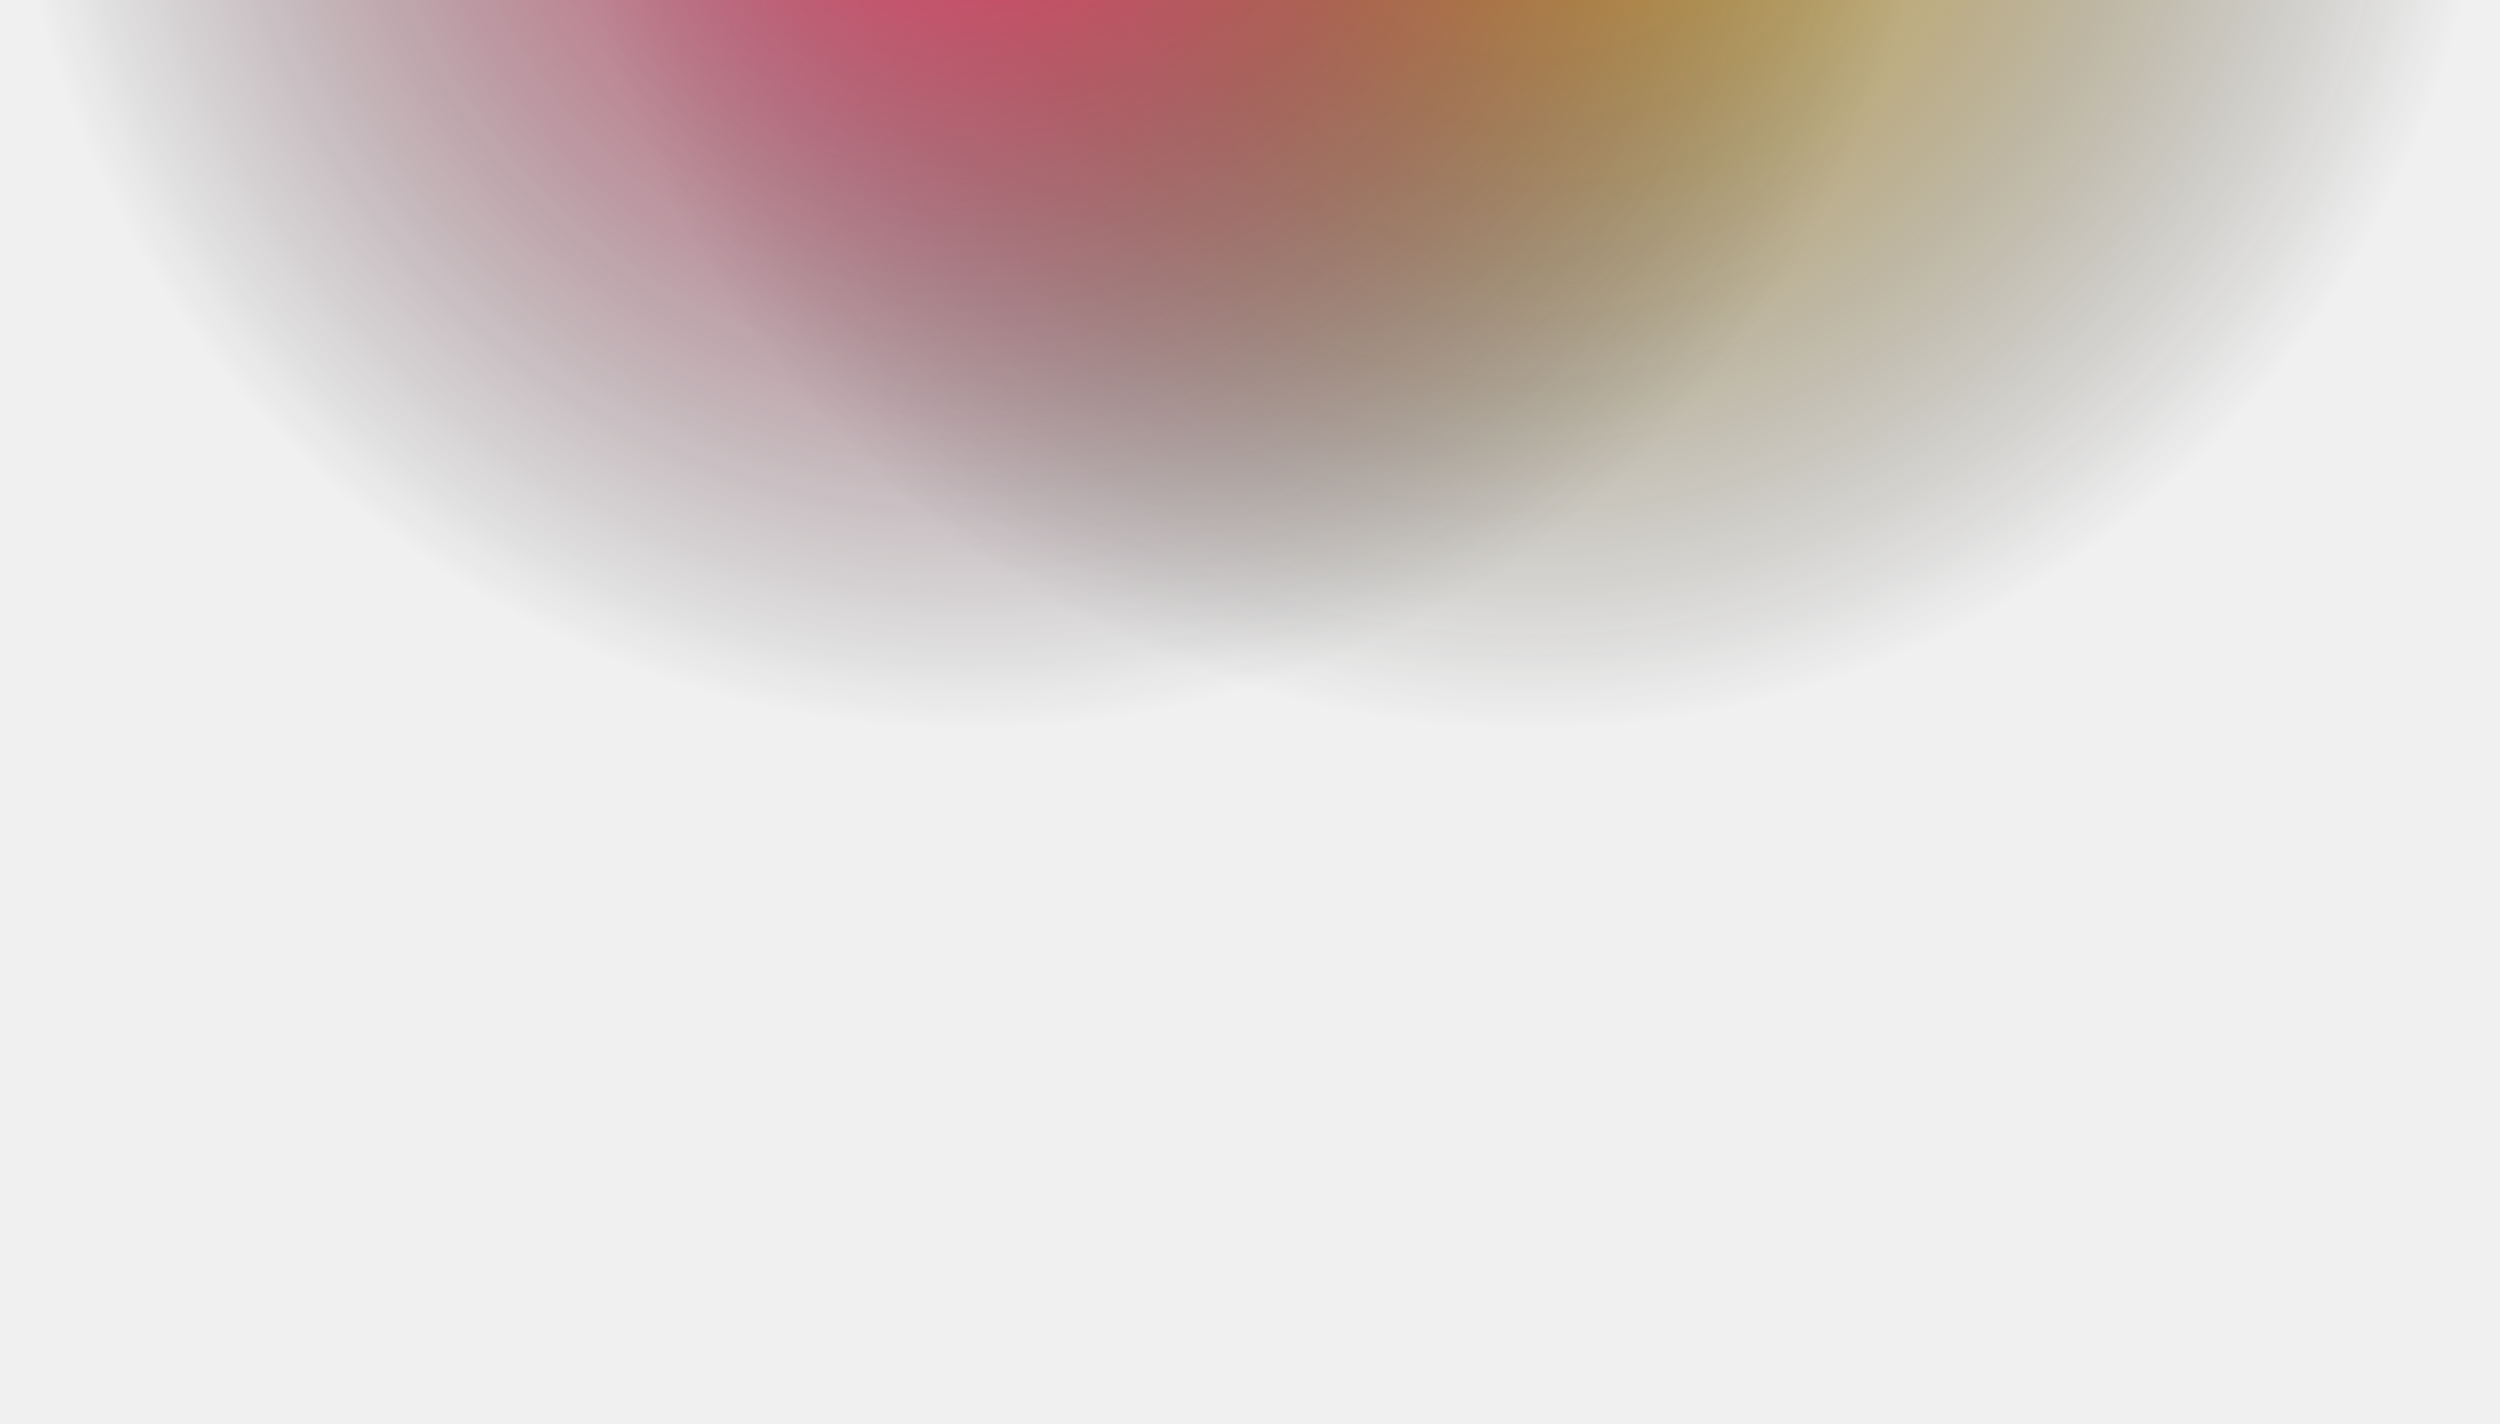
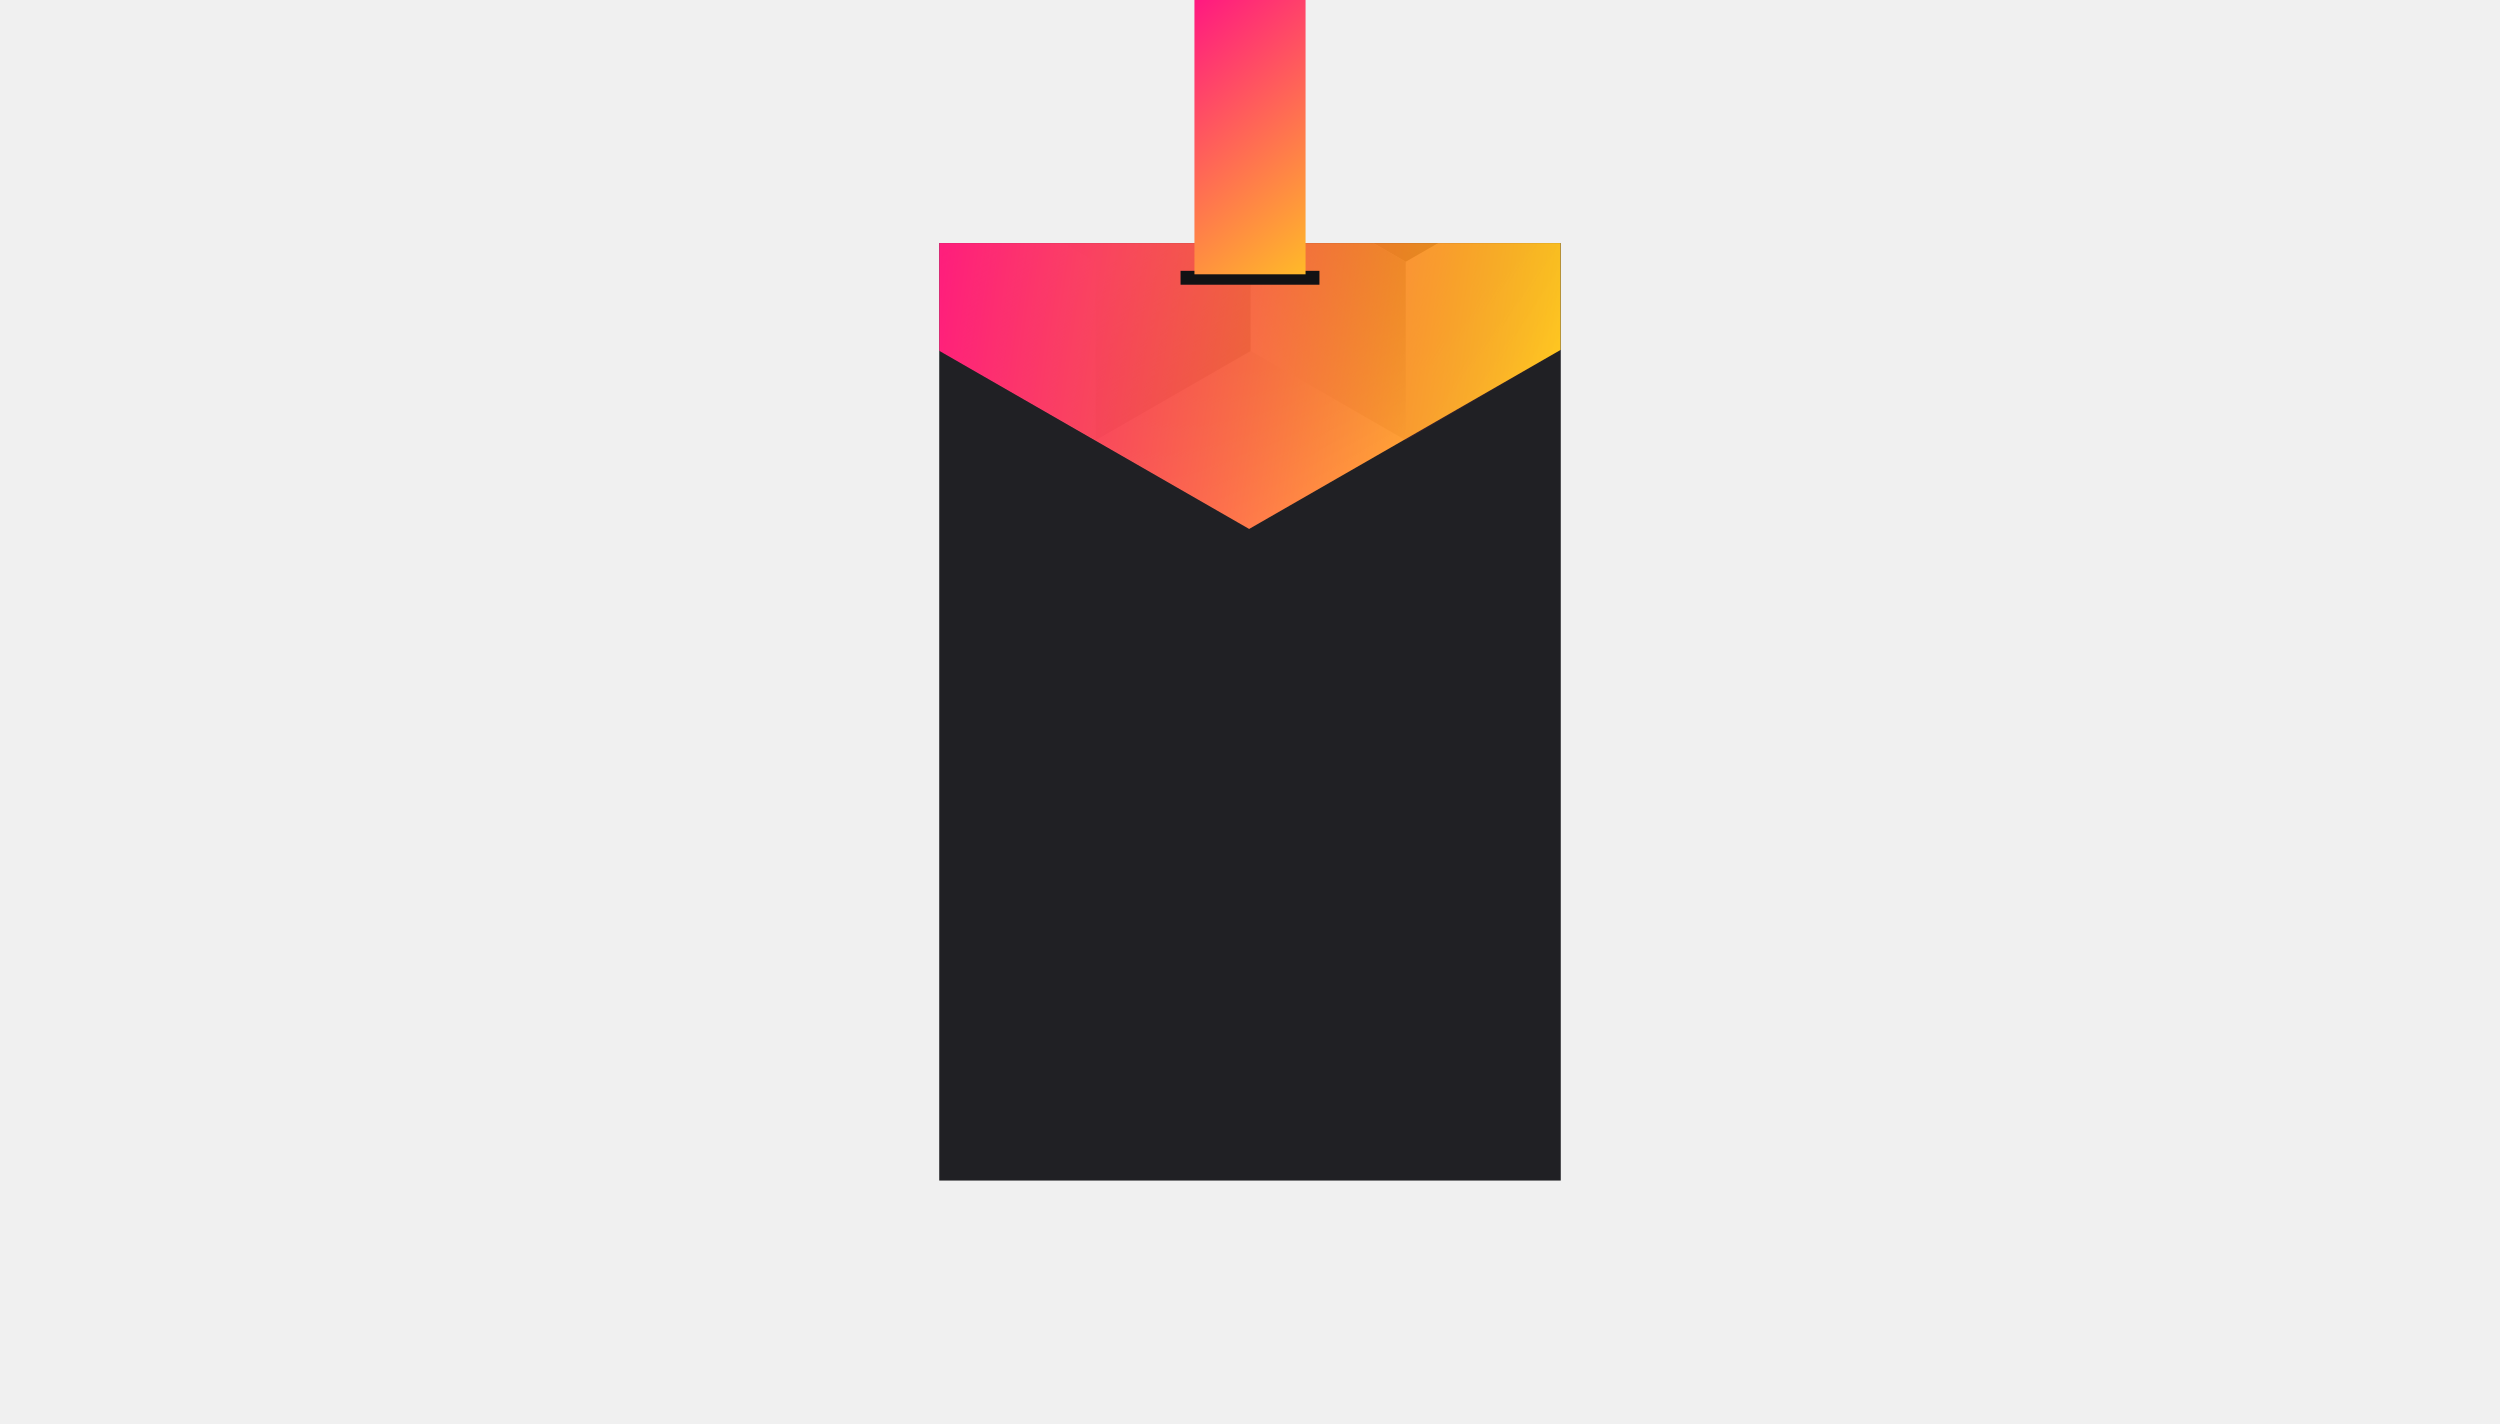
<svg xmlns="http://www.w3.org/2000/svg" width="1440" height="820" viewBox="0 0 1440 820" fill="none">
  <g clip-path="url(#clip0_)">
-     <circle cx="881" cy="-137" r="559" transform="rotate(-180 881 -137)" fill="url(#paint0_radial_)" />
-     <circle cx="559" cy="-137" r="559" transform="rotate(-180 559 -137)" fill="url(#paint1_radial_)" />
+     <rect x="541" y="140" width="358" height="540" fill="#202024" />
+     <mask id="mask0_" style="mask-type:alpha" maskUnits="userSpaceOnUse" x="541" y="140" width="358" height="540">
+       <rect x="541" y="140" width="358" height="540" fill="#202024" />
+     </mask>
+     <g mask="url(#mask0_)">
+       <path d="M899 201.492V-256.824L719.5 -360L540 -256.824V201.492L719.5 304.674L899 201.492Z" fill="url(#paint2_linear_)" />
+       <g style="mix-blend-mode:luminosity" opacity="0.4">
+         <path d="M541.801 99.35V202.159L631.101 253.569L720.4 202.159V99.35L631.101 47.94L541.801 99.35Z" fill="url(#paint3_linear_)" />
+         <path d="M541.801 -3.465V99.344L631.101 150.754L720.4 99.344V-3.465L631.101 -54.875L541.801 -3.465Z" fill="url(#paint4_linear_)" />
+         <path d="M720.4 202.159V99.349L809.7 47.94L899 99.349V202.159L809.7 253.568L720.4 202.159Z" fill="url(#paint5_linear_)" />
+         <path d="M899 -3.465V99.344L809.7 150.754L720.4 99.344V-3.465L809.7 -54.875L899 -3.465Z" fill="url(#paint6_linear_)" />
+         <path d="M809.7 253.59V150.781L720.4 99.371L631.101 150.781V253.59L720.4 305L809.7 253.59Z" fill="url(#paint7_linear_)" />
+       </g>
+     </g>
+     <rect x="680" y="156" width="80" height="8" fill="#121214" />
+     <rect x="688" width="64" height="158" fill="url(#paint8_linear_)" />
  </g>
  <defs>
-     <radialGradient id="paint0_radial_" cx="0" cy="0" r="1" gradientUnits="userSpaceOnUse" gradientTransform="translate(881 -137) rotate(90) scale(559)">
-       <stop stop-color="#FFC323" />
-       <stop offset="1" stop-color="#121214" stop-opacity="0" />
-     </radialGradient>
-     <radialGradient id="paint1_radial_" cx="0" cy="0" r="1" gradientUnits="userSpaceOnUse" gradientTransform="translate(559 -137) rotate(90) scale(559)">
-       <stop stop-color="#FF3D6E" />
-       <stop offset="1" stop-color="#121214" stop-opacity="0" />
-     </radialGradient>
+     <linearGradient id="paint2_linear_" x1="540" y1="-344.234" x2="979.976" y2="-283.679" gradientUnits="userSpaceOnUse">
+       <stop stop-color="#FF008E" />
+       <stop offset="1" stop-color="#FFCD1E" />
+     </linearGradient>
+     <linearGradient id="paint3_linear_" x1="631.101" y1="248.84" x2="542.185" y2="97.104" gradientUnits="userSpaceOnUse">
+       <stop stop-color="#8257E5" />
+       <stop offset="1" stop-color="#FF008E" stop-opacity="0" />
+     </linearGradient>
+     <linearGradient id="paint4_linear_" x1="631.101" y1="146.026" x2="542.185" y2="-5.711" gradientUnits="userSpaceOnUse">
+       <stop stop-color="#8257E5" />
+       <stop offset="1" stop-color="#FF008E" stop-opacity="0" />
+     </linearGradient>
+     <linearGradient id="paint5_linear_" x1="899" y1="207.937" x2="720.676" y2="100.328" gradientUnits="userSpaceOnUse">
+       <stop stop-color="#FF008E" stop-opacity="0" />
+       <stop offset="1" stop-color="#FFCD1E" />
+     </linearGradient>
+     <linearGradient id="paint6_linear_" x1="809.7" y1="146.026" x2="898.615" y2="-5.711" gradientUnits="userSpaceOnUse">
+       <stop stop-color="#8257E5" />
+       <stop offset="1" stop-color="#FF008E" stop-opacity="0" />
+     </linearGradient>
+     <linearGradient id="paint7_linear_" x1="720.4" y1="104.099" x2="809.316" y2="255.836" gradientUnits="userSpaceOnUse">
+       <stop stop-color="#8257E5" />
+       <stop offset="1" stop-color="#FF008E" stop-opacity="0" />
+     </linearGradient>
+     <linearGradient id="paint8_linear_" x1="649.5" y1="4.93019e-08" x2="782" y2="158" gradientUnits="userSpaceOnUse">
+       <stop stop-color="#FF008E" />
+       <stop offset="1" stop-color="#FFCD1E" />
+     </linearGradient>
    <clipPath id="clip0_">
      <rect width="1440" height="820" fill="white" />
    </clipPath>
  </defs>
</svg>
